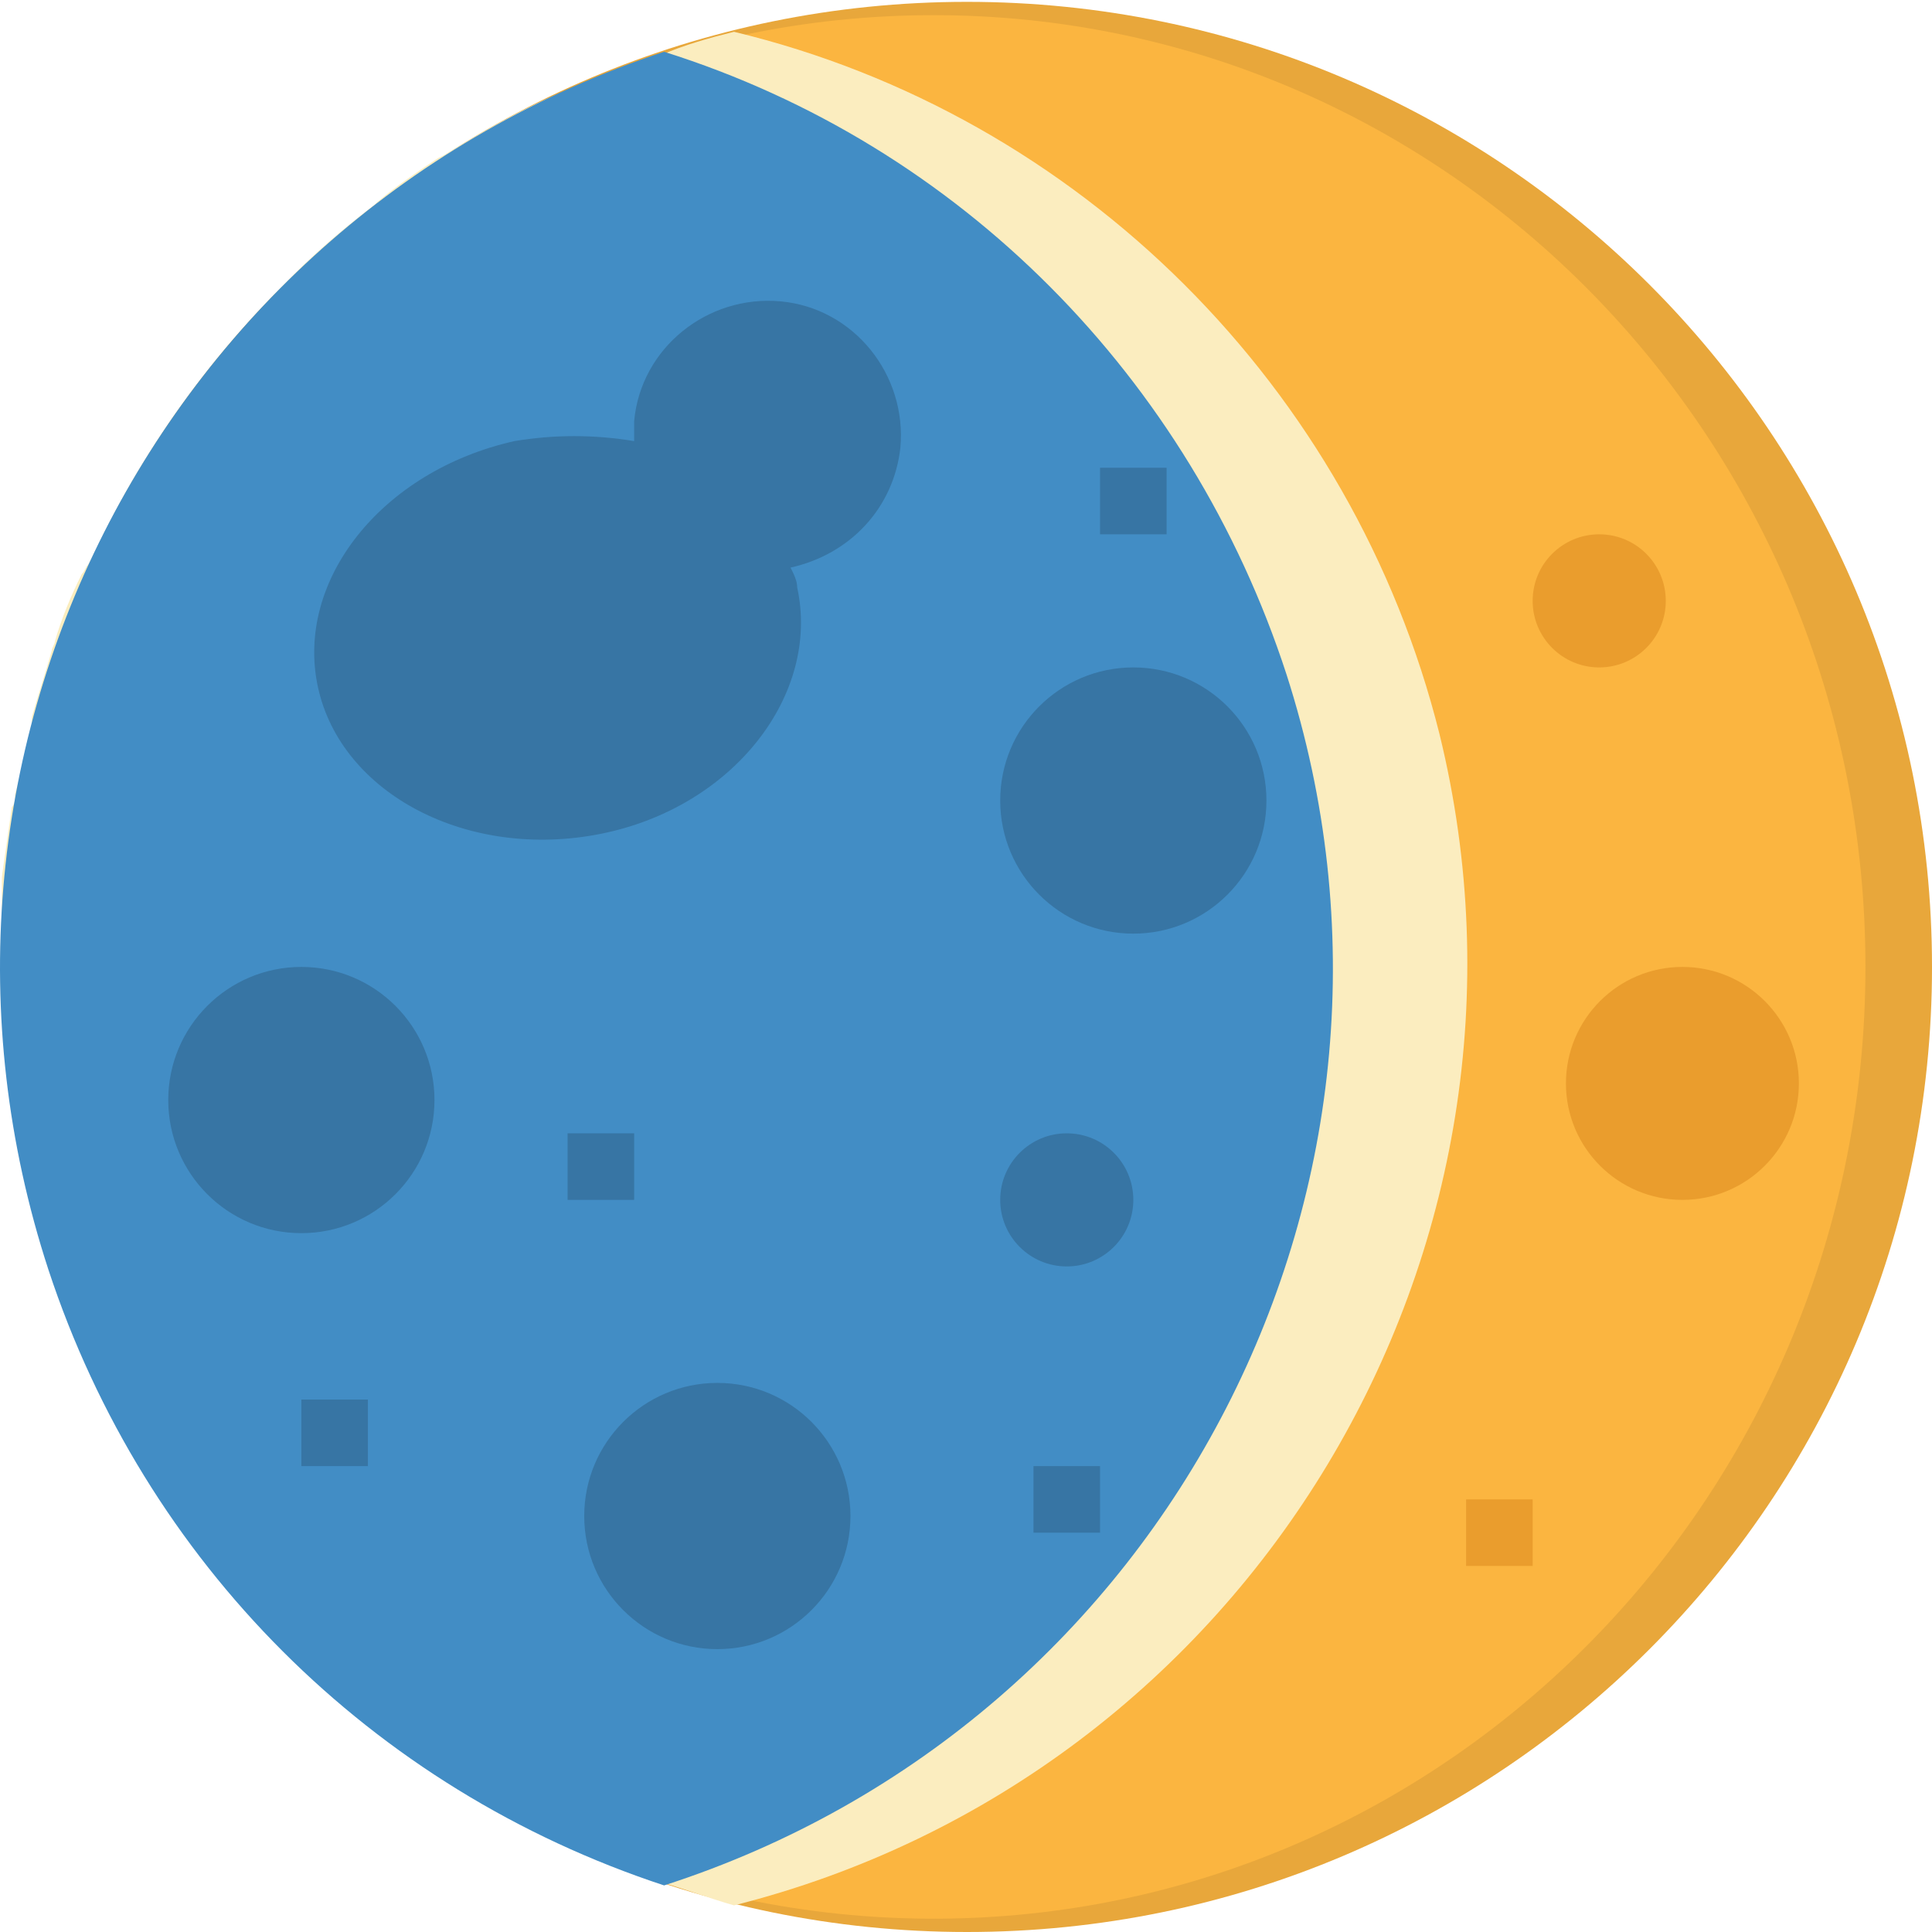
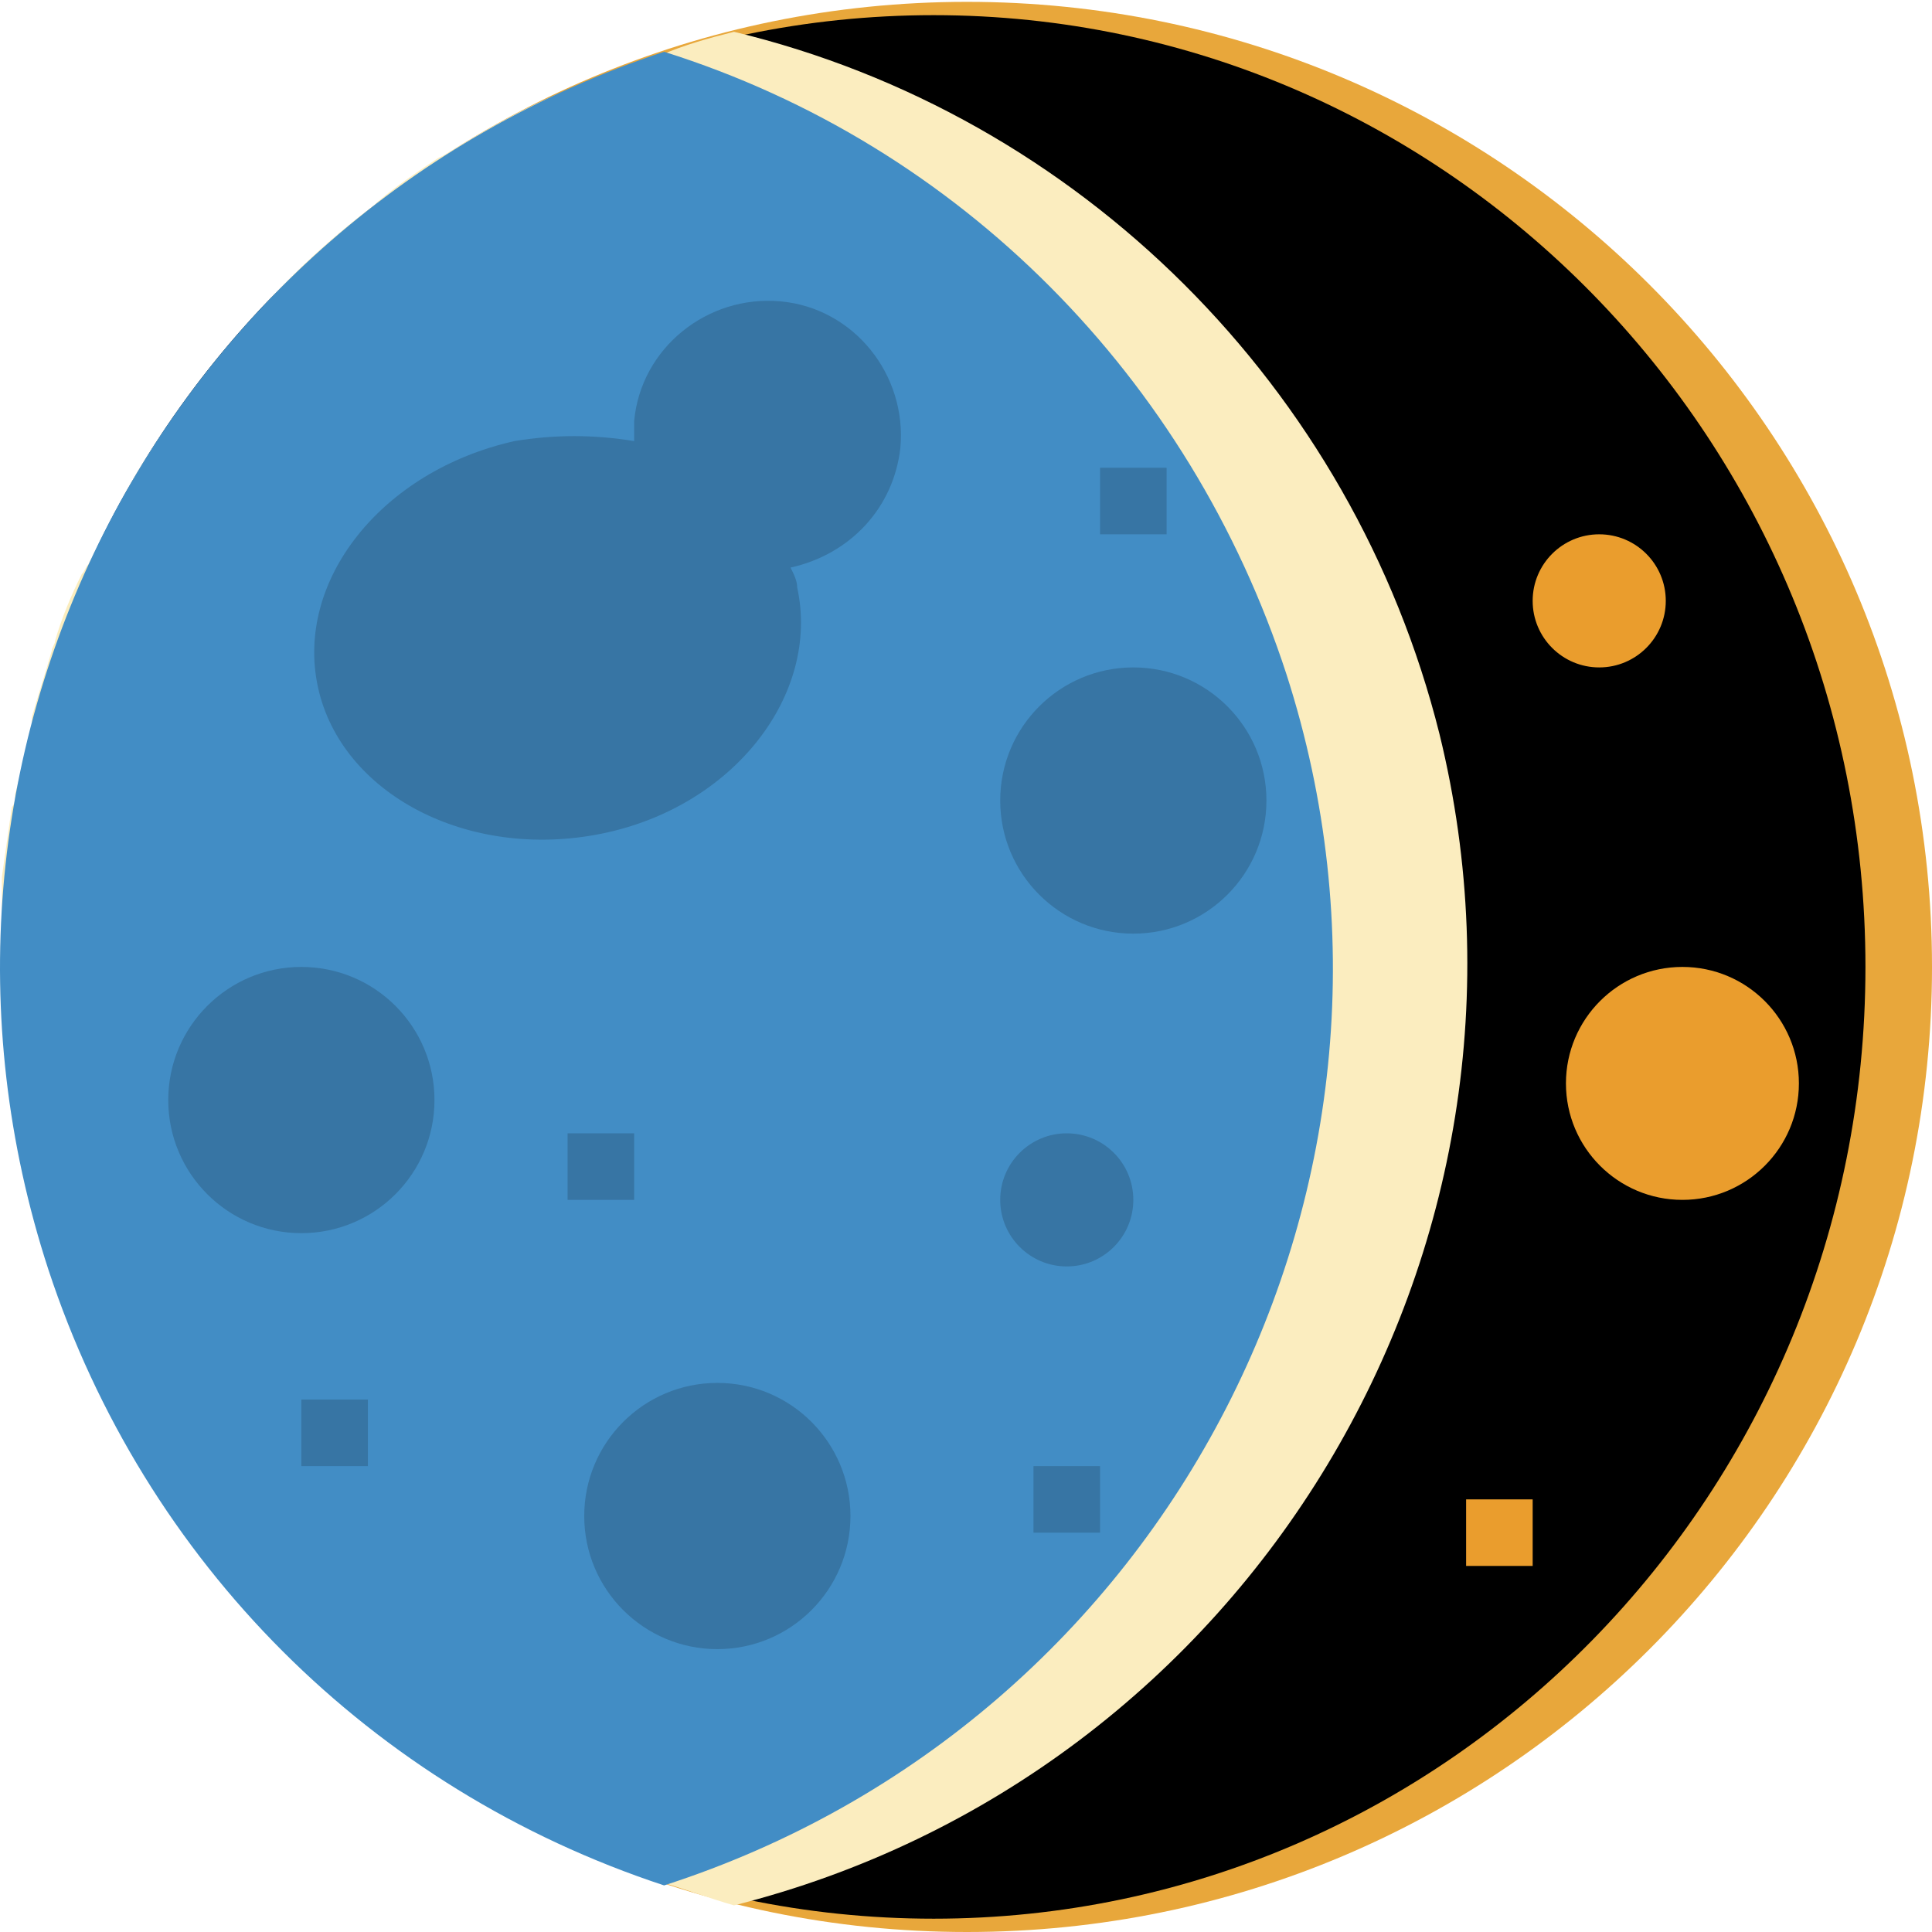
<svg xmlns="http://www.w3.org/2000/svg" version="1.1" viewBox="0 0 464 464">
  <defs>
    <style>
      .st0 {
        fill: #3775a4;
      }

      .st1 {
        fill: #e8a73b;
      }

      .st2 {
        fill: #428dc5;
      }

      .st3 {
        fill: #ea9d2d;
      }

      .st4 {
-         fill: #fbb540;
+         /* fill: #fbb540; */
      }

      .st5 {
        fill: #fbedbf;
      }
    </style>
  </defs>
+   <g id="sunshine">
+     <path class="st1" d="M464.002,232.222c0,128.007-103.772,231.778-231.778,231.778S.445,360.229.445,232.222,104.213.444,232.223.444s231.778,103.768,231.778,231.778Z" />
+     <path d="M448.017,232.222C448.017,105.98,347.824,3.64,224.231,3.64S.445,105.98.445,232.222s100.189,228.582,223.786,228.582,223.786-102.34,223.786-228.582Z" />
+     <animate id="sunshine2" attributeName="fill" attributeType="XML" values="#e8a73b;#e8a73b;#e8a73b;#e8a73b;#e8a73b;#e8a73b;#e8a73b;#e8a73b;#e8bd3b;#e8ce3b;#f7e36d;#f5e276;#f5e276;#f7e36d;#e8ce3b;#e8bd3b;#e8a73b;#e8a73b;#e8a73b;#e8a73b;#e8a73b;#e8a73b;#e8a73b;#e8a73b;" dur="12s" repeatCount="indefinite" calcMode="linear" />
+   </g>
  <g id="sun">
-     <path class="st1" d="M464.002,232.222c0,128.007-103.772,231.778-231.778,231.778S.445,360.229.445,232.222,104.213.444,232.223.444s231.778,103.768,231.778,231.778Z" />
-     <path class="st4" d="M448.017,232.222C448.017,105.98,347.824,3.64,224.231,3.64S.445,105.98.445,232.222s100.189,228.582,223.786,228.582,223.786-102.34,223.786-228.582Z" />
    <path class="st3" d="M432.032,260.196c0,15.45-12.527,27.973-27.973,27.973s-27.973-12.523-27.973-27.973,12.523-27.973,27.973-27.973,27.973,12.523,27.973,27.973Z" />
    <path class="st3" d="M400.063,144.307c0,8.827-7.157,15.985-15.985,15.985s-15.985-7.157-15.985-15.985,7.153-15.985,15.985-15.985,15.985,7.157,15.985,15.985Z" />
    <path class="st3" d="M352.109,360.1h15.985v15.985h-15.985v-15.985Z" />
  </g>
  <g id="bigyellow">
    <path class="st5" d="M1.241,253.799c.8,5.596,1.6,11.192,2.4,16.785,0,.8,0,2.4.8,3.196.796,5.596,2.396,11.192,3.996,16.785v1.6c1.596,5.592,3.196,11.189,4.792,15.985,0,.8.8,1.596.8,2.396,1.6,5.596,3.996,10.392,6.396,15.985.796.8.796,1.6,1.596,2.4,2.4,4.792,4.796,10.389,7.992,15.185,0,.8.8.8.8,1.596,3.196,4.796,5.596,9.592,8.792,14.389,0,0,0,.8.8.8,3.196,4.792,6.392,9.588,10.389,14.385.8.8.8,1.6,1.6,1.6,3.196,4.792,7.192,8.788,11.189,12.785,0,.8.8.8.8,1.6,7.992,8.792,16.781,16.785,26.373,23.977l.8.8c4.796,3.996,9.588,7.192,14.385,10.389l.8.8c10.389,6.392,21.581,12.789,32.769,17.585,5.592,2.396,11.189,4.792,17.581,6.392l1.6.8c5.596,1.596,11.989,3.996,17.585,5.592,123.882-31.169,199.809-157.447,169.436-281.329C324.932,93.156,259.397,27.617,176.277,7.636c-6.396,1.6-11.989,3.196-17.585,5.596l-1.6.796c-5.592,2.4-11.989,3.996-17.581,6.396-11.189,3.996-22.381,10.389-32.769,16.785l-1.6.796c-4.792,3.2-9.588,6.396-14.385,10.392l-.8.8c-9.588,7.192-18.381,15.185-26.373,23.977,0,.796-.8.796-.8,1.596-3.996,3.996-7.992,8.792-11.189,12.789-.8.8-.8,1.6-1.6,1.6-3.196,4.792-7.192,9.588-10.389,14.385,0,0,0,.8-.8.8-3.196,4.796-6.392,9.588-8.792,14.385,0,.8-.8.8-.8,1.6-2.396,4.796-5.592,10.389-7.992,15.185-.796.8-.796,1.6-1.596,2.396-2.4,4.796-4.796,10.392-6.396,15.985,0,.8-.796,1.6-.796,2.4-1.6,5.592-3.2,10.389-4.796,15.985v1.596c-1.6,5.596-2.4,11.192-3.996,16.785,0,.8,0,2.4-.8,3.196-.8,5.596-1.6,11.192-2.396,16.785v21.581c0,6.392,0,11.989.796,18.381v3.196Z" />
    <animate id="anim" attributeType="xml" attributeName="fill-opacity" begin="0s" values="1;1;1;1;0.8;0.6;0.4;0.2;0;0;0;0;0;0;0;0;0.2;0.4;0.6;0.8;1;1;1;1;" dur="12s" repeatCount="indefinite" />
  </g>
  <g id="bigblue">
    <path class="st2" d="M159.492,12.433C38.007,52.394-28.328,182.668,11.633,304.954c23.177,70.331,77.524,124.678,147.859,147.859,121.482-39.166,188.62-169.44,149.455-290.925-23.177-71.131-78.324-127.078-149.455-149.455Z" />
-     <animate id="anim" attributeType="xml" attributeName="fill-opacity" begin="0s" values="1;1;1;1;0.8;0.6;0.4;0.2;0;0;0;0;0;0;0;0;0.2;0.4;0.6;0.8;1;1;1;1;" dur="12s" repeatCount="indefinite" />
+     <animate id="anim2" attributeType="xml" attributeName="fill-opacity" begin="0s" values="1;1;1;1;0.8;0.6;0.4;0.2;0;0;0;0;0;0;0;0;0.2;0.4;0.6;0.8;1;1;1;1;" dur="12s" repeatCount="indefinite" />
  </g>
  <g id="smallblue">
    <g>
      <path class="st0" d="M272.185,288.169c0,8.827-7.157,15.985-15.985,15.985s-15.985-7.157-15.985-15.985,7.153-15.985,15.985-15.985,15.985,7.157,15.985,15.985Z" />
      <path class="st0" d="M216.239,107.541c1.596-17.585-11.192-33.569-28.773-35.166-17.585-1.6-33.569,11.189-35.166,28.773v4.792c-9.592-1.596-19.185-1.596-28.773,0-31.969,7.196-52.75,33.569-47.154,59.147,5.592,25.573,35.966,41.558,67.935,35.166,31.969-6.396,52.746-33.569,47.154-59.143,0-1.6-.8-3.2-1.6-4.796,14.389-3.196,24.777-14.389,26.377-28.773Z" />
      <path class="st0" d="M204.25,364.096c0,17.655-14.314,31.969-31.969,31.969s-31.969-14.314-31.969-31.969,14.311-31.969,31.969-31.969,31.969,14.311,31.969,31.969Z" />
      <path class="st0" d="M304.154,192.261c0,17.655-14.314,31.969-31.969,31.969s-31.969-14.314-31.969-31.969,14.311-31.969,31.969-31.969,31.969,14.311,31.969,31.969Z" />
      <path class="st0" d="M136.315,272.184h15.985v15.985h-15.985v-15.985Z" />
    </g>
    <path class="st0" d="M248.208,352.108h15.985v15.985h-15.985v-15.985Z" />
    <path class="st0" d="M72.376,336.123h15.985v15.985h-15.985v-15.985Z" />
    <path class="st0" d="M264.193,112.337h15.985v15.985h-15.985v-15.985Z" />
    <path class="st0" d="M104.346,264.192c0,17.655-14.314,31.969-31.969,31.969s-31.969-14.314-31.969-31.969,14.311-31.969,31.969-31.969,31.969,14.311,31.969,31.969Z" />
-     <animate id="anim" attributeType="xml" attributeName="fill-opacity" begin="0s" values="1;1;1;1;0.8;0.6;0.4;0.2;0;0;0;0;0;0;0;0;0.2;0.4;0.6;0.8;1;1;1;1;" dur="12s" repeatCount="indefinite" />
+     <animate id="anim3" attributeType="xml" attributeName="fill-opacity" begin="0s" values="1;1;1;1;0.8;0.6;0.4;0.2;0;0;0;0;0;0;0;0;0.2;0.4;0.6;0.8;1;1;1;1;" dur="12s" repeatCount="indefinite" />
  </g>
</svg>
